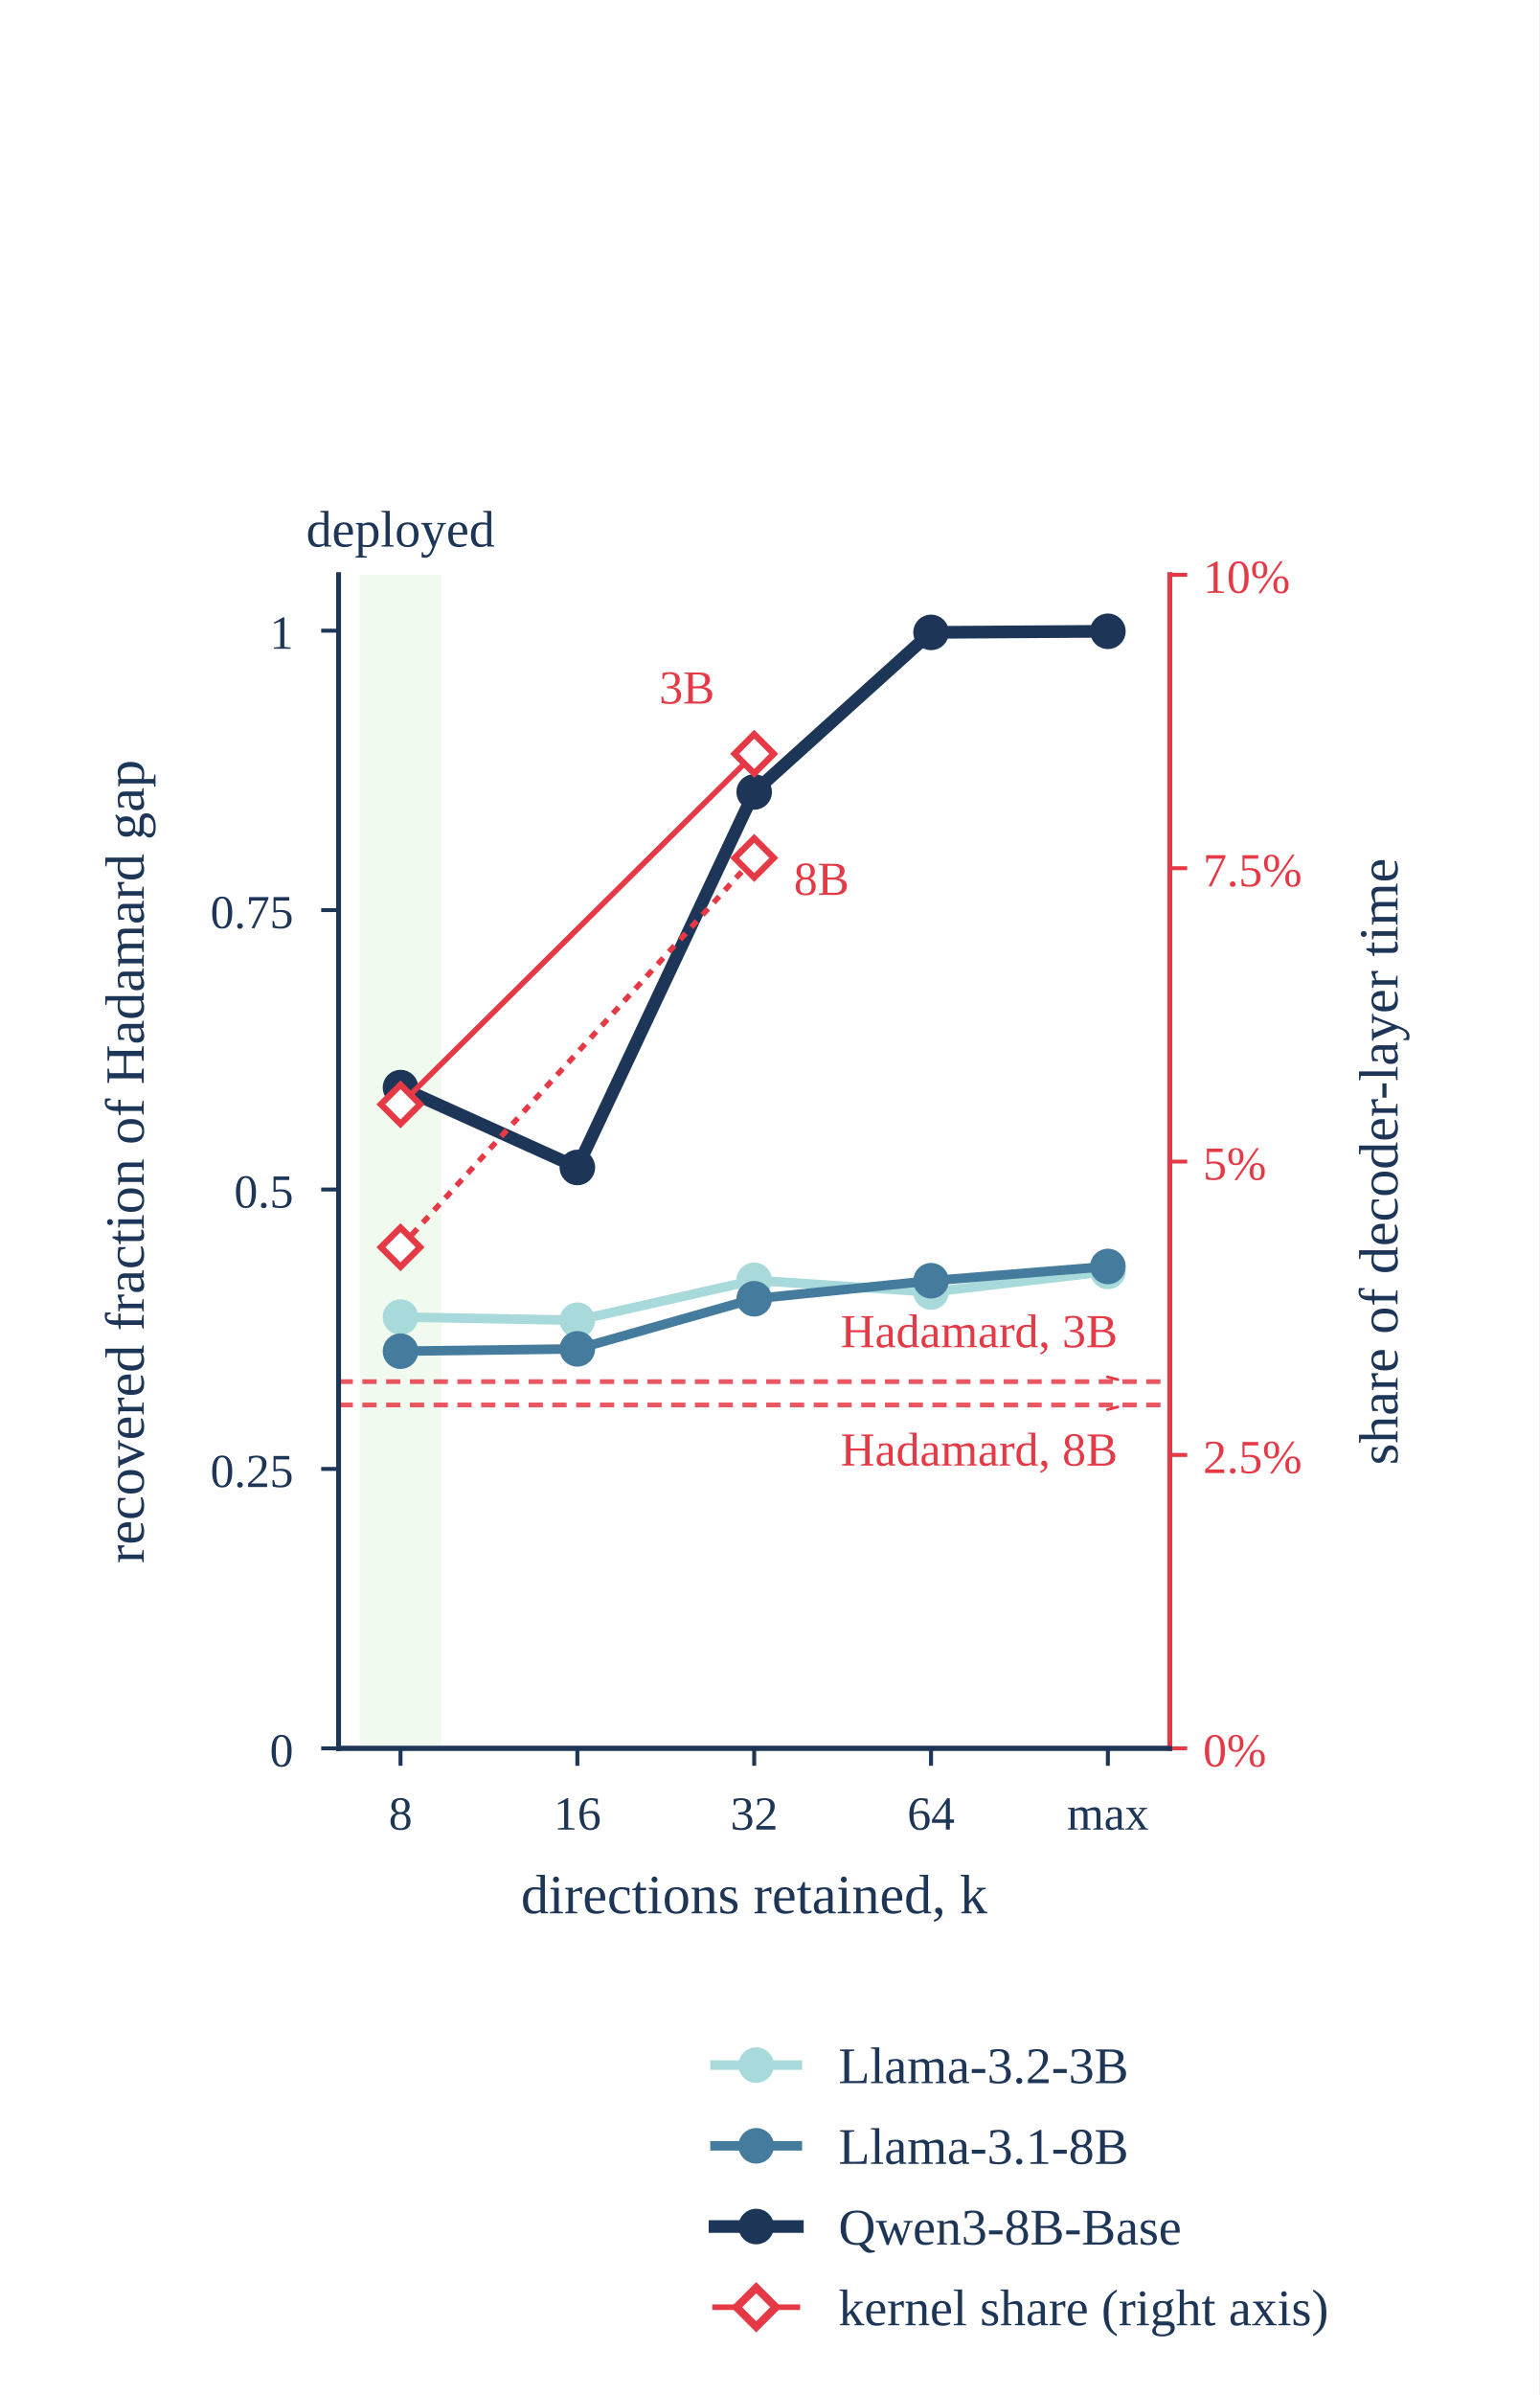
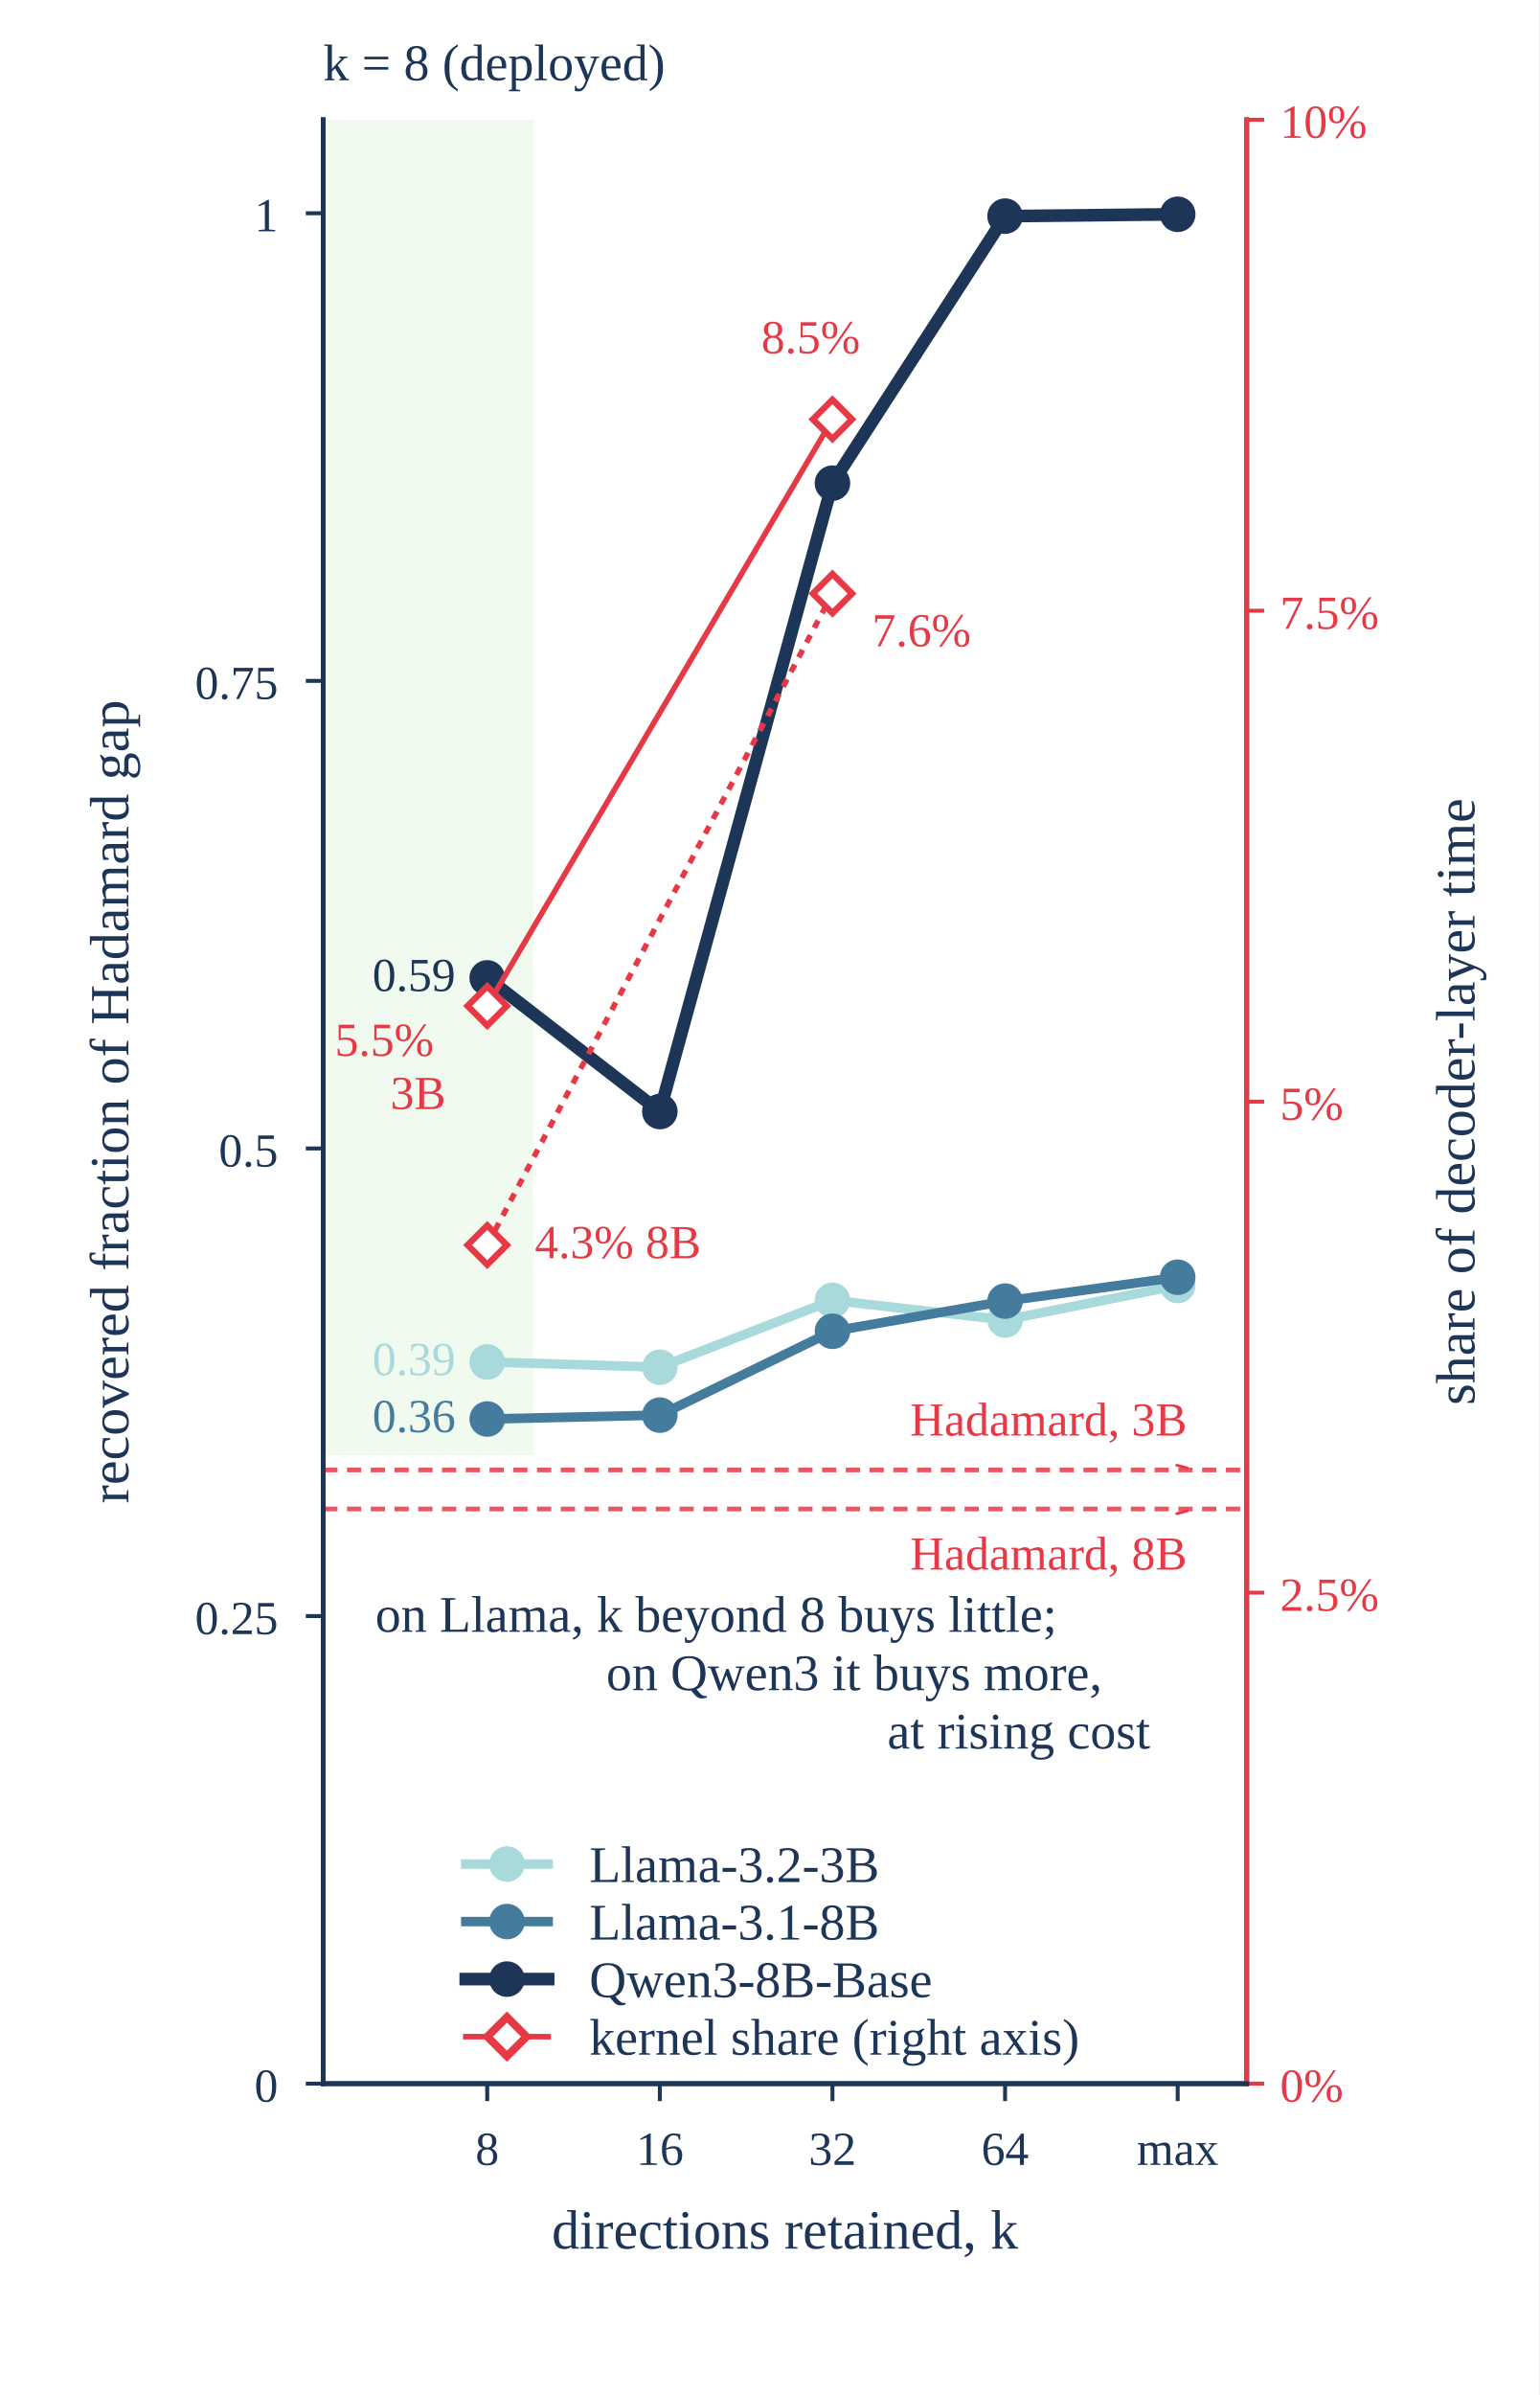
<svg xmlns="http://www.w3.org/2000/svg" xmlns:xlink="http://www.w3.org/1999/xlink" width="194.4pt" height="302.4pt" viewBox="0 0 194.4 302.4" version="1.1">
  <defs>
    <style type="text/css">*{stroke-linejoin: round; stroke-linecap: butt}</style>
  </defs>
  <g id="figure_1">
    <g id="patch_1">
      <path d="M 0 302.4 L 194.4 302.4 L 194.4 0 L 0 0 z " style="fill: #ffffff" />
    </g>
    <g id="axes_1">
      <g id="patch_2">
-         <path d="M 42.768 220.752 L 147.744 220.752 L 147.744 72.576 L 42.768 72.576 z " style="fill: #ffffff" />
+         <path d="M 40.824 263.088 L 157.464 263.088 L 157.464 15.12 L 40.824 15.12 z " style="fill: #ffffff" />
      </g>
      <g id="patch_3">
-         <path d="M 45.448 220.752 L 55.722 220.752 L 55.722 72.576 L 45.448 72.576 z " clip-path="url(#p6638549f50)" style="fill: #f1faee" />
+         <path d="M 40.824 183.738 L 67.422 183.738 L 67.422 15.12 L 40.824 15.12 z " clip-path="url(#p46cd8f56aa)" style="fill: #f1faee" />
      </g>
      <g id="matplotlib.axis_1">
        <g id="xtick_1">
          <g id="line2d_1">
            <defs>
-               <path id="m380a122458" d="M 0 0 L 0 2.2 " style="stroke: #1d3557; stroke-width: 0.5" />
+               <path id="m734a20ac34" d="M 0 0 L 0 2.2 " style="stroke: #1d3557; stroke-width: 0.5" />
            </defs>
            <g>
-               <use xlink:href="#m380a122458" x="50.585" y="220.752" style="fill: #1d3557; stroke: #1d3557; stroke-width: 0.5" />
+               <use xlink:href="#m734a20ac34" x="61.536" y="263.088" style="fill: #1d3557; stroke: #1d3557; stroke-width: 0.5" />
            </g>
          </g>
          <g id="text_1">
-             <text style="font-size: 6px; font-family: 'Times New Roman', 'Liberation Serif', 'DejaVu Serif', serif; text-anchor: middle; fill: #1d3557" x="50.585" y="231.011" transform="rotate(-0 50.58536 231.0111)">8</text>
+             <text style="font-size: 6px; font-family: 'Times New Roman', 'Liberation Serif', 'DejaVu Serif', serif; text-anchor: middle; fill: #1d3557" x="61.536" y="273.347" transform="rotate(-0 61.53578 273.3471)">8</text>
          </g>
        </g>
        <g id="xtick_2">
          <g id="line2d_2">
            <g>
-               <use xlink:href="#m380a122458" x="72.921" y="220.752" style="fill: #1d3557; stroke: #1d3557; stroke-width: 0.5" />
+               <use xlink:href="#m734a20ac34" x="83.338" y="263.088" style="fill: #1d3557; stroke: #1d3557; stroke-width: 0.5" />
            </g>
          </g>
          <g id="text_2">
-             <text style="font-size: 6px; font-family: 'Times New Roman', 'Liberation Serif', 'DejaVu Serif', serif; text-anchor: middle; fill: #1d3557" x="72.921" y="231.011" transform="rotate(-0 72.92068 231.0111)">16</text>
+             <text style="font-size: 6px; font-family: 'Times New Roman', 'Liberation Serif', 'DejaVu Serif', serif; text-anchor: middle; fill: #1d3557" x="83.338" y="273.347" transform="rotate(-0 83.33764 273.3471)">16</text>
          </g>
        </g>
        <g id="xtick_3">
          <g id="line2d_3">
            <g>
-               <use xlink:href="#m380a122458" x="95.256" y="220.752" style="fill: #1d3557; stroke: #1d3557; stroke-width: 0.5" />
+               <use xlink:href="#m734a20ac34" x="105.14" y="263.088" style="fill: #1d3557; stroke: #1d3557; stroke-width: 0.5" />
            </g>
          </g>
          <g id="text_3">
-             <text style="font-size: 6px; font-family: 'Times New Roman', 'Liberation Serif', 'DejaVu Serif', serif; text-anchor: middle; fill: #1d3557" x="95.256" y="231.011" transform="rotate(-0 95.256 231.0111)">32</text>
+             <text style="font-size: 6px; font-family: 'Times New Roman', 'Liberation Serif', 'DejaVu Serif', serif; text-anchor: middle; fill: #1d3557" x="105.14" y="273.347" transform="rotate(-0 105.1395 273.3471)">32</text>
          </g>
        </g>
        <g id="xtick_4">
          <g id="line2d_4">
            <g>
-               <use xlink:href="#m380a122458" x="117.591" y="220.752" style="fill: #1d3557; stroke: #1d3557; stroke-width: 0.5" />
+               <use xlink:href="#m734a20ac34" x="126.941" y="263.088" style="fill: #1d3557; stroke: #1d3557; stroke-width: 0.5" />
            </g>
          </g>
          <g id="text_4">
-             <text style="font-size: 6px; font-family: 'Times New Roman', 'Liberation Serif', 'DejaVu Serif', serif; text-anchor: middle; fill: #1d3557" x="117.591" y="231.011" transform="rotate(-0 117.5913 231.0111)">64</text>
+             <text style="font-size: 6px; font-family: 'Times New Roman', 'Liberation Serif', 'DejaVu Serif', serif; text-anchor: middle; fill: #1d3557" x="126.941" y="273.347" transform="rotate(-0 126.9414 273.3471)">64</text>
          </g>
        </g>
        <g id="xtick_5">
          <g id="line2d_5">
            <g>
-               <use xlink:href="#m380a122458" x="139.927" y="220.752" style="fill: #1d3557; stroke: #1d3557; stroke-width: 0.5" />
+               <use xlink:href="#m734a20ac34" x="148.743" y="263.088" style="fill: #1d3557; stroke: #1d3557; stroke-width: 0.5" />
            </g>
          </g>
          <g id="text_5">
-             <text style="font-size: 6px; font-family: 'Times New Roman', 'Liberation Serif', 'DejaVu Serif', serif; text-anchor: middle; fill: #1d3557" x="139.927" y="231.011" transform="rotate(-0 139.9266 231.0111)">max</text>
+             <text style="font-size: 6px; font-family: 'Times New Roman', 'Liberation Serif', 'DejaVu Serif', serif; text-anchor: middle; fill: #1d3557" x="148.743" y="273.347" transform="rotate(-0 148.7433 273.3471)">max</text>
          </g>
        </g>
        <g id="text_6">
-           <text style="font-size: 7px; font-family: 'Times New Roman', 'Liberation Serif', 'DejaVu Serif', serif; text-anchor: middle; fill: #1d3557" x="95.256" y="241.578" transform="rotate(-0 95.256 241.5778)">directions retained, k</text>
+           <text style="font-size: 7px; font-family: 'Times New Roman', 'Liberation Serif', 'DejaVu Serif', serif; text-anchor: middle; fill: #1d3557" x="99.144" y="283.914" transform="rotate(-0 99.144 283.9138)">directions retained, k</text>
        </g>
      </g>
      <g id="matplotlib.axis_2">
        <g id="ytick_1">
          <g id="line2d_6">
            <defs>
-               <path id="meef5581a29" d="M 0 0 L -2.2 0 " style="stroke: #1d3557; stroke-width: 0.5" />
+               <path id="m1acfdde7ca" d="M 0 0 L -2.2 0 " style="stroke: #1d3557; stroke-width: 0.5" />
            </defs>
            <g>
-               <use xlink:href="#meef5581a29" x="42.768" y="220.752" style="fill: #1d3557; stroke: #1d3557; stroke-width: 0.5" />
+               <use xlink:href="#m1acfdde7ca" x="40.824" y="263.088" style="fill: #1d3557; stroke: #1d3557; stroke-width: 0.5" />
            </g>
          </g>
          <g id="text_7">
-             <text style="font-size: 6px; font-family: 'Times New Roman', 'Liberation Serif', 'DejaVu Serif', serif; text-anchor: end; fill: #1d3557" x="37.068" y="223.032" transform="rotate(-0 37.068 223.0315)">0</text>
+             <text style="font-size: 6px; font-family: 'Times New Roman', 'Liberation Serif', 'DejaVu Serif', serif; text-anchor: end; fill: #1d3557" x="35.124" y="265.368" transform="rotate(-0 35.124 265.3675)">0</text>
          </g>
        </g>
        <g id="ytick_2">
          <g id="line2d_7">
            <g>
-               <use xlink:href="#meef5581a29" x="42.768" y="185.472" style="fill: #1d3557; stroke: #1d3557; stroke-width: 0.5" />
+               <use xlink:href="#m1acfdde7ca" x="40.824" y="204.048" style="fill: #1d3557; stroke: #1d3557; stroke-width: 0.5" />
            </g>
          </g>
          <g id="text_8">
-             <text style="font-size: 6px; font-family: 'Times New Roman', 'Liberation Serif', 'DejaVu Serif', serif; text-anchor: end; fill: #1d3557" x="37.068" y="187.752" transform="rotate(-0 37.068 187.7515)">0.25</text>
+             <text style="font-size: 6px; font-family: 'Times New Roman', 'Liberation Serif', 'DejaVu Serif', serif; text-anchor: end; fill: #1d3557" x="35.124" y="206.328" transform="rotate(-0 35.124 206.3275)">0.25</text>
          </g>
        </g>
        <g id="ytick_3">
          <g id="line2d_8">
            <g>
-               <use xlink:href="#meef5581a29" x="42.768" y="150.192" style="fill: #1d3557; stroke: #1d3557; stroke-width: 0.5" />
+               <use xlink:href="#m1acfdde7ca" x="40.824" y="145.008" style="fill: #1d3557; stroke: #1d3557; stroke-width: 0.5" />
            </g>
          </g>
          <g id="text_9">
-             <text style="font-size: 6px; font-family: 'Times New Roman', 'Liberation Serif', 'DejaVu Serif', serif; text-anchor: end; fill: #1d3557" x="37.068" y="152.472" transform="rotate(-0 37.068 152.4715)">0.5</text>
+             <text style="font-size: 6px; font-family: 'Times New Roman', 'Liberation Serif', 'DejaVu Serif', serif; text-anchor: end; fill: #1d3557" x="35.124" y="147.288" transform="rotate(-0 35.124 147.2875)">0.5</text>
          </g>
        </g>
        <g id="ytick_4">
          <g id="line2d_9">
            <g>
-               <use xlink:href="#meef5581a29" x="42.768" y="114.912" style="fill: #1d3557; stroke: #1d3557; stroke-width: 0.5" />
+               <use xlink:href="#m1acfdde7ca" x="40.824" y="85.968" style="fill: #1d3557; stroke: #1d3557; stroke-width: 0.5" />
            </g>
          </g>
          <g id="text_10">
-             <text style="font-size: 6px; font-family: 'Times New Roman', 'Liberation Serif', 'DejaVu Serif', serif; text-anchor: end; fill: #1d3557" x="37.068" y="117.192" transform="rotate(-0 37.068 117.1915)">0.75</text>
+             <text style="font-size: 6px; font-family: 'Times New Roman', 'Liberation Serif', 'DejaVu Serif', serif; text-anchor: end; fill: #1d3557" x="35.124" y="88.248" transform="rotate(-0 35.124 88.24753)">0.75</text>
          </g>
        </g>
        <g id="ytick_5">
          <g id="line2d_10">
            <g>
-               <use xlink:href="#meef5581a29" x="42.768" y="79.632" style="fill: #1d3557; stroke: #1d3557; stroke-width: 0.5" />
+               <use xlink:href="#m1acfdde7ca" x="40.824" y="26.928" style="fill: #1d3557; stroke: #1d3557; stroke-width: 0.5" />
            </g>
          </g>
          <g id="text_11">
-             <text style="font-size: 6px; font-family: 'Times New Roman', 'Liberation Serif', 'DejaVu Serif', serif; text-anchor: end; fill: #1d3557" x="37.068" y="81.912" transform="rotate(-0 37.068 81.91153)">1</text>
+             <text style="font-size: 6px; font-family: 'Times New Roman', 'Liberation Serif', 'DejaVu Serif', serif; text-anchor: end; fill: #1d3557" x="35.124" y="29.208" transform="rotate(-0 35.124 29.20753)">1</text>
          </g>
        </g>
        <g id="text_12">
-           <text style="font-size: 7px; font-family: 'Times New Roman', 'Liberation Serif', 'DejaVu Serif', serif; text-anchor: middle; fill: #1d3557" x="18.153" y="146.664" transform="rotate(-90 18.15331 146.664)">recovered fraction of Hadamard gap</text>
+           <text style="font-size: 7px; font-family: 'Times New Roman', 'Liberation Serif', 'DejaVu Serif', serif; text-anchor: middle; fill: #1d3557" x="16.209" y="139.104" transform="rotate(-90 16.20931 139.104)">recovered fraction of Hadamard gap</text>
        </g>
      </g>
      <g id="patch_4">
-         <path d="M 42.768 220.752 L 42.768 72.576 " style="fill: none; stroke: #1d3557; stroke-width: 0.6; stroke-linejoin: miter; stroke-linecap: square" />
+         <path d="M 40.824 263.088 L 40.824 15.12 " style="fill: none; stroke: #1d3557; stroke-width: 0.6; stroke-linejoin: miter; stroke-linecap: square" />
      </g>
      <g id="patch_5">
-         <path d="M 147.744 220.752 L 147.744 72.576 " style="fill: none; stroke: #1d3557; stroke-width: 0.6; stroke-linejoin: miter; stroke-linecap: square" />
+         <path d="M 157.464 263.088 L 157.464 15.12 " style="fill: none; stroke: #1d3557; stroke-width: 0.6; stroke-linejoin: miter; stroke-linecap: square" />
      </g>
      <g id="patch_6">
-         <path d="M 42.768 220.752 L 147.744 220.752 " style="fill: none; stroke: #1d3557; stroke-width: 0.6; stroke-linejoin: miter; stroke-linecap: square" />
+         <path d="M 40.824 263.088 L 157.464 263.088 " style="fill: none; stroke: #1d3557; stroke-width: 0.6; stroke-linejoin: miter; stroke-linecap: square" />
      </g>
      <g id="text_13">
-         <text style="font-size: 6.5px; font-family: 'Times New Roman', 'Liberation Serif', 'DejaVu Serif', serif; text-anchor: middle; fill: #1d3557" x="50.585" y="69.015" transform="rotate(-0 50.58536 69.01498)">deployed</text>
+         <text style="font-size: 6.5px; font-family: 'Times New Roman', 'Liberation Serif', 'DejaVu Serif', serif; text-anchor: start; fill: #1d3557" x="40.824" y="10.133" transform="rotate(-0 40.824 10.13338)">k = 8 (deployed)</text>
+       </g>
+       <g id="text_14">
+         <text style="font-size: 6px; font-family: 'Times New Roman', 'Liberation Serif', 'DejaVu Serif', serif; text-anchor: end; fill: #a8dadc" x="57.536" y="173.621" transform="rotate(-0 57.53578 173.6208)">0.39</text>
+       </g>
+       <g id="text_15">
+         <text style="font-size: 6px; font-family: 'Times New Roman', 'Liberation Serif', 'DejaVu Serif', serif; text-anchor: end; fill: #457b9d" x="57.536" y="180.825" transform="rotate(-0 57.53578 180.8246)">0.36</text>
+       </g>
+       <g id="text_16">
+         <text style="font-size: 6px; font-family: 'Times New Roman', 'Liberation Serif', 'DejaVu Serif', serif; text-anchor: end; fill: #1d3557" x="57.536" y="125.128" transform="rotate(-0 57.53578 125.1277)">0.59</text>
+       </g>
+       <g id="text_17">
+         <text style="font-size: 6.5px; font-family: 'Times New Roman', 'Liberation Serif', 'DejaVu Serif', serif; fill: #1d3557" transform="translate(47.39167 206.035)">on Llama, k beyond 8 buys little;</text>
+         <text style="font-size: 6.5px; font-family: 'Times New Roman', 'Liberation Serif', 'DejaVu Serif', serif; fill: #1d3557" transform="translate(76.56347 213.406)">on Qwen3 it buys more,</text>
+         <text style="font-size: 6.5px; font-family: 'Times New Roman', 'Liberation Serif', 'DejaVu Serif', serif; fill: #1d3557" transform="translate(112.0636 220.777)">at rising cost</text>
      </g>
      <g id="line2d_11">
-         <path d="M 50.585 166.301 L 72.921 166.697 L 95.256 161.653 L 117.591 163.134 L 139.927 160.531 " clip-path="url(#p6638549f50)" style="fill: none; stroke: #a8dadc; stroke-width: 1.2; stroke-linecap: square" />
+         <path d="M 61.536 171.965 L 83.338 172.629 L 105.14 164.188 L 126.941 166.666 L 148.743 162.309 " clip-path="url(#p46cd8f56aa)" style="fill: none; stroke: #a8dadc; stroke-width: 1.2; stroke-linecap: square" />
        <defs>
-           <path id="m2073fce7a1" d="M 0 1.75 C 0.464 1.75 0.909 1.566 1.237 1.237 C 1.566 0.909 1.75 0.464 1.75 0 C 1.75 -0.464 1.566 -0.909 1.237 -1.237 C 0.909 -1.566 0.464 -1.75 0 -1.75 C -0.464 -1.75 -0.909 -1.566 -1.237 -1.237 C -1.566 -0.909 -1.75 -0.464 -1.75 0 C -1.75 0.464 -1.566 0.909 -1.237 1.237 C -0.909 1.566 -0.464 1.75 0 1.75 z " style="stroke: #a8dadc" />
+           <path id="m1491bbaca6" d="M 0 1.75 C 0.464 1.75 0.909 1.566 1.237 1.237 C 1.566 0.909 1.75 0.464 1.75 0 C 1.75 -0.464 1.566 -0.909 1.237 -1.237 C 0.909 -1.566 0.464 -1.75 0 -1.75 C -0.464 -1.75 -0.909 -1.566 -1.237 -1.237 C -1.566 -0.909 -1.75 -0.464 -1.75 0 C -1.75 0.464 -1.566 0.909 -1.237 1.237 C -0.909 1.566 -0.464 1.75 0 1.75 z " style="stroke: #a8dadc" />
        </defs>
-         <g clip-path="url(#p6638549f50)">
-           <use xlink:href="#m2073fce7a1" x="50.585" y="166.301" style="fill: #a8dadc; stroke: #a8dadc" />
-           <use xlink:href="#m2073fce7a1" x="72.921" y="166.697" style="fill: #a8dadc; stroke: #a8dadc" />
-           <use xlink:href="#m2073fce7a1" x="95.256" y="161.653" style="fill: #a8dadc; stroke: #a8dadc" />
-           <use xlink:href="#m2073fce7a1" x="117.591" y="163.134" style="fill: #a8dadc; stroke: #a8dadc" />
-           <use xlink:href="#m2073fce7a1" x="139.927" y="160.531" style="fill: #a8dadc; stroke: #a8dadc" />
+         <g clip-path="url(#p46cd8f56aa)">
+           <use xlink:href="#m1491bbaca6" x="61.536" y="171.965" style="fill: #a8dadc; stroke: #a8dadc" />
+           <use xlink:href="#m1491bbaca6" x="83.338" y="172.629" style="fill: #a8dadc; stroke: #a8dadc" />
+           <use xlink:href="#m1491bbaca6" x="105.14" y="164.188" style="fill: #a8dadc; stroke: #a8dadc" />
+           <use xlink:href="#m1491bbaca6" x="126.941" y="166.666" style="fill: #a8dadc; stroke: #a8dadc" />
+           <use xlink:href="#m1491bbaca6" x="148.743" y="162.309" style="fill: #a8dadc; stroke: #a8dadc" />
        </g>
      </g>
      <g id="line2d_12">
-         <path d="M 50.585 170.605 L 72.921 170.312 L 95.256 163.986 L 117.591 161.709 L 139.927 159.908 " clip-path="url(#p6638549f50)" style="fill: none; stroke: #457b9d; stroke-width: 1.2; stroke-linecap: square" />
+         <path d="M 61.536 179.169 L 83.338 178.679 L 105.14 168.091 L 126.941 164.281 L 148.743 161.267 " clip-path="url(#p46cd8f56aa)" style="fill: none; stroke: #457b9d; stroke-width: 1.2; stroke-linecap: square" />
        <defs>
-           <path id="m6aa7a1edb3" d="M 0 1.75 C 0.464 1.75 0.909 1.566 1.237 1.237 C 1.566 0.909 1.75 0.464 1.75 0 C 1.75 -0.464 1.566 -0.909 1.237 -1.237 C 0.909 -1.566 0.464 -1.75 0 -1.75 C -0.464 -1.75 -0.909 -1.566 -1.237 -1.237 C -1.566 -0.909 -1.75 -0.464 -1.75 0 C -1.75 0.464 -1.566 0.909 -1.237 1.237 C -0.909 1.566 -0.464 1.75 0 1.75 z " style="stroke: #457b9d" />
+           <path id="m45833bd3fa" d="M 0 1.75 C 0.464 1.75 0.909 1.566 1.237 1.237 C 1.566 0.909 1.75 0.464 1.75 0 C 1.75 -0.464 1.566 -0.909 1.237 -1.237 C 0.909 -1.566 0.464 -1.75 0 -1.75 C -0.464 -1.75 -0.909 -1.566 -1.237 -1.237 C -1.566 -0.909 -1.75 -0.464 -1.75 0 C -1.75 0.464 -1.566 0.909 -1.237 1.237 C -0.909 1.566 -0.464 1.75 0 1.75 z " style="stroke: #457b9d" />
        </defs>
-         <g clip-path="url(#p6638549f50)">
-           <use xlink:href="#m6aa7a1edb3" x="50.585" y="170.605" style="fill: #457b9d; stroke: #457b9d" />
-           <use xlink:href="#m6aa7a1edb3" x="72.921" y="170.312" style="fill: #457b9d; stroke: #457b9d" />
-           <use xlink:href="#m6aa7a1edb3" x="95.256" y="163.986" style="fill: #457b9d; stroke: #457b9d" />
-           <use xlink:href="#m6aa7a1edb3" x="117.591" y="161.709" style="fill: #457b9d; stroke: #457b9d" />
-           <use xlink:href="#m6aa7a1edb3" x="139.927" y="159.908" style="fill: #457b9d; stroke: #457b9d" />
+         <g clip-path="url(#p46cd8f56aa)">
+           <use xlink:href="#m45833bd3fa" x="61.536" y="179.169" style="fill: #457b9d; stroke: #457b9d" />
+           <use xlink:href="#m45833bd3fa" x="83.338" y="178.679" style="fill: #457b9d; stroke: #457b9d" />
+           <use xlink:href="#m45833bd3fa" x="105.14" y="168.091" style="fill: #457b9d; stroke: #457b9d" />
+           <use xlink:href="#m45833bd3fa" x="126.941" y="164.281" style="fill: #457b9d; stroke: #457b9d" />
+           <use xlink:href="#m45833bd3fa" x="148.743" y="161.267" style="fill: #457b9d; stroke: #457b9d" />
        </g>
      </g>
      <g id="line2d_13">
-         <path d="M 50.585 137.323 L 72.921 147.406 L 95.256 99.996 L 117.591 79.848 L 139.927 79.709 " clip-path="url(#p6638549f50)" style="fill: none; stroke: #1d3557; stroke-width: 1.6; stroke-linecap: square" />
+         <path d="M 61.536 123.472 L 83.338 140.345 L 105.14 61.006 L 126.941 27.29 L 148.743 27.057 " clip-path="url(#p46cd8f56aa)" style="fill: none; stroke: #1d3557; stroke-width: 1.6; stroke-linecap: square" />
        <defs>
-           <path id="mfe469261d6" d="M 0 1.75 C 0.464 1.75 0.909 1.566 1.237 1.237 C 1.566 0.909 1.75 0.464 1.75 0 C 1.75 -0.464 1.566 -0.909 1.237 -1.237 C 0.909 -1.566 0.464 -1.75 0 -1.75 C -0.464 -1.75 -0.909 -1.566 -1.237 -1.237 C -1.566 -0.909 -1.75 -0.464 -1.75 0 C -1.75 0.464 -1.566 0.909 -1.237 1.237 C -0.909 1.566 -0.464 1.75 0 1.75 z " style="stroke: #1d3557" />
+           <path id="m4d1f3eb4ab" d="M 0 1.75 C 0.464 1.75 0.909 1.566 1.237 1.237 C 1.566 0.909 1.75 0.464 1.75 0 C 1.75 -0.464 1.566 -0.909 1.237 -1.237 C 0.909 -1.566 0.464 -1.75 0 -1.75 C -0.464 -1.75 -0.909 -1.566 -1.237 -1.237 C -1.566 -0.909 -1.75 -0.464 -1.75 0 C -1.75 0.464 -1.566 0.909 -1.237 1.237 C -0.909 1.566 -0.464 1.75 0 1.75 z " style="stroke: #1d3557" />
        </defs>
-         <g clip-path="url(#p6638549f50)">
-           <use xlink:href="#mfe469261d6" x="50.585" y="137.323" style="fill: #1d3557; stroke: #1d3557" />
-           <use xlink:href="#mfe469261d6" x="72.921" y="147.406" style="fill: #1d3557; stroke: #1d3557" />
-           <use xlink:href="#mfe469261d6" x="95.256" y="99.996" style="fill: #1d3557; stroke: #1d3557" />
-           <use xlink:href="#mfe469261d6" x="117.591" y="79.848" style="fill: #1d3557; stroke: #1d3557" />
-           <use xlink:href="#mfe469261d6" x="139.927" y="79.709" style="fill: #1d3557; stroke: #1d3557" />
+         <g clip-path="url(#p46cd8f56aa)">
+           <use xlink:href="#m4d1f3eb4ab" x="61.536" y="123.472" style="fill: #1d3557; stroke: #1d3557" />
+           <use xlink:href="#m4d1f3eb4ab" x="83.338" y="140.345" style="fill: #1d3557; stroke: #1d3557" />
+           <use xlink:href="#m4d1f3eb4ab" x="105.14" y="61.006" style="fill: #1d3557; stroke: #1d3557" />
+           <use xlink:href="#m4d1f3eb4ab" x="126.941" y="27.29" style="fill: #1d3557; stroke: #1d3557" />
+           <use xlink:href="#m4d1f3eb4ab" x="148.743" y="27.057" style="fill: #1d3557; stroke: #1d3557" />
+         </g>
+       </g>
+       <g id="legend_1">
+         <g id="line2d_14">
+           <path d="M 58.83 235.357 L 64.03 235.357 L 69.23 235.357 " style="fill: none; stroke: #a8dadc; stroke-width: 1.2; stroke-linecap: square" />
+           <g>
+             <use xlink:href="#m1491bbaca6" x="64.03" y="235.357" style="fill: #a8dadc; stroke: #a8dadc" />
+           </g>
+         </g>
+         <g id="text_18">
+           <text style="font-size: 6.5px; font-family: 'Times New Roman', 'Liberation Serif', 'DejaVu Serif', serif; text-anchor: start; fill: #1d3557" x="74.43" y="237.632" transform="rotate(-0 74.42964 237.6316)">Llama-3.2-3B</text>
+         </g>
+         <g id="line2d_15">
+           <path d="M 58.83 242.622 L 64.03 242.622 L 69.23 242.622 " style="fill: none; stroke: #457b9d; stroke-width: 1.2; stroke-linecap: square" />
+           <g>
+             <use xlink:href="#m45833bd3fa" x="64.03" y="242.622" style="fill: #457b9d; stroke: #457b9d" />
+           </g>
+         </g>
+         <g id="text_19">
+           <text style="font-size: 6.5px; font-family: 'Times New Roman', 'Liberation Serif', 'DejaVu Serif', serif; text-anchor: start; fill: #1d3557" x="74.43" y="244.897" transform="rotate(-0 74.42964 244.8974)">Llama-3.1-8B</text>
+         </g>
+         <g id="line2d_16">
+           <path d="M 58.83 249.888 L 64.03 249.888 L 69.23 249.888 " style="fill: none; stroke: #1d3557; stroke-width: 1.6; stroke-linecap: square" />
+           <g>
+             <use xlink:href="#m4d1f3eb4ab" x="64.03" y="249.888" style="fill: #1d3557; stroke: #1d3557" />
+           </g>
+         </g>
+         <g id="text_20">
+           <text style="font-size: 6.5px; font-family: 'Times New Roman', 'Liberation Serif', 'DejaVu Serif', serif; text-anchor: start; fill: #1d3557" x="74.43" y="252.163" transform="rotate(-0 74.42964 252.1632)">Qwen3-8B-Base</text>
+         </g>
+         <g id="line2d_17">
+           <path d="M 58.83 257.154 L 64.03 257.154 L 69.23 257.154 " style="fill: none; stroke: #e63946; stroke-width: 0.7; stroke-linecap: square" />
+           <defs>
+             <path id="m50425b331f" d="M -0 2.475 L 2.475 0 L 0 -2.475 L -2.475 -0 z " style="stroke: #e63946; stroke-linejoin: miter" />
+           </defs>
+           <g>
+             <use xlink:href="#m50425b331f" x="64.03" y="257.154" style="fill: #ffffff; stroke: #e63946; stroke-linejoin: miter" />
+           </g>
+         </g>
+         <g id="text_21">
+           <text style="font-size: 6.5px; font-family: 'Times New Roman', 'Liberation Serif', 'DejaVu Serif', serif; text-anchor: start; fill: #1d3557" x="74.43" y="259.429" transform="rotate(-0 74.42964 259.4289)">kernel share (right axis)</text>
        </g>
      </g>
    </g>
    <g id="axes_2">
      <g id="matplotlib.axis_3">
        <g id="ytick_6">
-           <g id="line2d_14">
+           <g id="line2d_18">
            <defs>
-               <path id="mce99909a4d" d="M 0 0 L 2.2 0 " style="stroke: #e63946; stroke-width: 0.5" />
+               <path id="mdf57f42493" d="M 0 0 L 2.2 0 " style="stroke: #e63946; stroke-width: 0.5" />
            </defs>
            <g>
-               <use xlink:href="#mce99909a4d" x="147.744" y="220.752" style="fill: #e63946; stroke: #e63946; stroke-width: 0.5" />
-             </g>
-           </g>
-           <g id="text_14">
-             <text style="font-size: 6px; font-family: 'Times New Roman', 'Liberation Serif', 'DejaVu Serif', serif; text-anchor: start; fill: #e63946" x="151.944" y="223.032" transform="rotate(-0 151.944 223.0315)">0%</text>
+               <use xlink:href="#mdf57f42493" x="157.464" y="263.088" style="fill: #e63946; stroke: #e63946; stroke-width: 0.5" />
+             </g>
+           </g>
+           <g id="text_22">
+             <text style="font-size: 6px; font-family: 'Times New Roman', 'Liberation Serif', 'DejaVu Serif', serif; text-anchor: start; fill: #e63946" x="161.664" y="265.368" transform="rotate(-0 161.664 265.3675)">0%</text>
          </g>
        </g>
        <g id="ytick_7">
-           <g id="line2d_15">
-             <g>
-               <use xlink:href="#mce99909a4d" x="147.744" y="183.708" style="fill: #e63946; stroke: #e63946; stroke-width: 0.5" />
-             </g>
-           </g>
-           <g id="text_15">
-             <text style="font-size: 6px; font-family: 'Times New Roman', 'Liberation Serif', 'DejaVu Serif', serif; text-anchor: start; fill: #e63946" x="151.944" y="185.988" transform="rotate(-0 151.944 185.9875)">2.5%</text>
+           <g id="line2d_19">
+             <g>
+               <use xlink:href="#mdf57f42493" x="157.464" y="201.096" style="fill: #e63946; stroke: #e63946; stroke-width: 0.5" />
+             </g>
+           </g>
+           <g id="text_23">
+             <text style="font-size: 6px; font-family: 'Times New Roman', 'Liberation Serif', 'DejaVu Serif', serif; text-anchor: start; fill: #e63946" x="161.664" y="203.376" transform="rotate(-0 161.664 203.3755)">2.5%</text>
          </g>
        </g>
        <g id="ytick_8">
-           <g id="line2d_16">
-             <g>
-               <use xlink:href="#mce99909a4d" x="147.744" y="146.664" style="fill: #e63946; stroke: #e63946; stroke-width: 0.5" />
-             </g>
-           </g>
-           <g id="text_16">
-             <text style="font-size: 6px; font-family: 'Times New Roman', 'Liberation Serif', 'DejaVu Serif', serif; text-anchor: start; fill: #e63946" x="151.944" y="148.944" transform="rotate(-0 151.944 148.9435)">5%</text>
+           <g id="line2d_20">
+             <g>
+               <use xlink:href="#mdf57f42493" x="157.464" y="139.104" style="fill: #e63946; stroke: #e63946; stroke-width: 0.5" />
+             </g>
+           </g>
+           <g id="text_24">
+             <text style="font-size: 6px; font-family: 'Times New Roman', 'Liberation Serif', 'DejaVu Serif', serif; text-anchor: start; fill: #e63946" x="161.664" y="141.384" transform="rotate(-0 161.664 141.3835)">5%</text>
          </g>
        </g>
        <g id="ytick_9">
-           <g id="line2d_17">
-             <g>
-               <use xlink:href="#mce99909a4d" x="147.744" y="109.62" style="fill: #e63946; stroke: #e63946; stroke-width: 0.5" />
-             </g>
-           </g>
-           <g id="text_17">
-             <text style="font-size: 6px; font-family: 'Times New Roman', 'Liberation Serif', 'DejaVu Serif', serif; text-anchor: start; fill: #e63946" x="151.944" y="111.9" transform="rotate(-0 151.944 111.8995)">7.5%</text>
+           <g id="line2d_21">
+             <g>
+               <use xlink:href="#mdf57f42493" x="157.464" y="77.112" style="fill: #e63946; stroke: #e63946; stroke-width: 0.5" />
+             </g>
+           </g>
+           <g id="text_25">
+             <text style="font-size: 6px; font-family: 'Times New Roman', 'Liberation Serif', 'DejaVu Serif', serif; text-anchor: start; fill: #e63946" x="161.664" y="79.392" transform="rotate(-0 161.664 79.39153)">7.5%</text>
          </g>
        </g>
        <g id="ytick_10">
-           <g id="line2d_18">
-             <g>
-               <use xlink:href="#mce99909a4d" x="147.744" y="72.576" style="fill: #e63946; stroke: #e63946; stroke-width: 0.5" />
-             </g>
-           </g>
-           <g id="text_18">
-             <text style="font-size: 6px; font-family: 'Times New Roman', 'Liberation Serif', 'DejaVu Serif', serif; text-anchor: start; fill: #e63946" x="151.944" y="74.856" transform="rotate(-0 151.944 74.85553)">10%</text>
-           </g>
-         </g>
-         <g id="text_19">
-           <text style="font-size: 7px; font-family: 'Times New Roman', 'Liberation Serif', 'DejaVu Serif', serif; text-anchor: middle; fill: #1d3557" x="176.506" y="146.664" transform="rotate(-90 176.5057 146.664)">share of decoder-layer time</text>
-         </g>
-       </g>
-       <g id="line2d_19">
-         <path d="M 42.768 174.448 L 147.744 174.448 " clip-path="url(#p6638549f50)" style="fill: none; stroke-dasharray: 1.8,1.2; stroke-dashoffset: 0; stroke: #e63946; stroke-opacity: 0.85; stroke-width: 0.6" />
-       </g>
-       <g id="line2d_20">
-         <path d="M 42.768 177.392 L 147.744 177.392 " clip-path="url(#p6638549f50)" style="fill: none; stroke-dasharray: 1.8,1.2; stroke-dashoffset: 0; stroke: #e63946; stroke-opacity: 0.85; stroke-width: 0.6" />
+           <g id="line2d_22">
+             <g>
+               <use xlink:href="#mdf57f42493" x="157.464" y="15.12" style="fill: #e63946; stroke: #e63946; stroke-width: 0.5" />
+             </g>
+           </g>
+           <g id="text_26">
+             <text style="font-size: 6px; font-family: 'Times New Roman', 'Liberation Serif', 'DejaVu Serif', serif; text-anchor: start; fill: #e63946" x="161.664" y="17.4" transform="rotate(-0 161.664 17.39953)">10%</text>
+           </g>
+         </g>
+         <g id="text_27">
+           <text style="font-size: 7px; font-family: 'Times New Roman', 'Liberation Serif', 'DejaVu Serif', serif; text-anchor: middle; fill: #1d3557" x="186.226" y="139.104" transform="rotate(-90 186.2257 139.104)">share of decoder-layer time</text>
+         </g>
+       </g>
+       <g id="line2d_23">
+         <path d="M 40.824 185.6 L 157.464 185.6 " clip-path="url(#p46cd8f56aa)" style="fill: none; stroke-dasharray: 1.8,1.2; stroke-dashoffset: 0; stroke: #e63946; stroke-opacity: 0.85; stroke-width: 0.6" />
+       </g>
+       <g id="line2d_24">
+         <path d="M 40.824 190.526 L 157.464 190.526 " clip-path="url(#p46cd8f56aa)" style="fill: none; stroke-dasharray: 1.8,1.2; stroke-dashoffset: 0; stroke: #e63946; stroke-opacity: 0.85; stroke-width: 0.6" />
      </g>
      <g id="patch_7">
-         <path d="M 42.768 220.752 L 42.768 72.576 " style="fill: none; stroke: #1d3557; stroke-width: 0.6; stroke-linejoin: miter; stroke-linecap: square" />
+         <path d="M 40.824 263.088 L 40.824 15.12 " style="fill: none; stroke: #1d3557; stroke-width: 0.6; stroke-linejoin: miter; stroke-linecap: square" />
      </g>
      <g id="patch_8">
-         <path d="M 147.744 220.752 L 147.744 72.576 " style="fill: none; stroke: #e63946; stroke-width: 0.6; stroke-linejoin: miter; stroke-linecap: square" />
+         <path d="M 157.464 263.088 L 157.464 15.12 " style="fill: none; stroke: #e63946; stroke-width: 0.6; stroke-linejoin: miter; stroke-linecap: square" />
      </g>
      <g id="patch_9">
-         <path d="M 42.768 220.752 L 147.744 220.752 " style="fill: none; stroke: #1d3557; stroke-width: 0.6; stroke-linejoin: miter; stroke-linecap: square" />
-       </g>
-       <g id="line2d_21">
-         <path d="M 50.585 139.439 L 95.256 95.178 " clip-path="url(#p6638549f50)" style="fill: none; stroke: #e63946; stroke-width: 0.7; stroke-linecap: square" />
+         <path d="M 40.824 263.088 L 157.464 263.088 " style="fill: none; stroke: #1d3557; stroke-width: 0.6; stroke-linejoin: miter; stroke-linecap: square" />
+       </g>
+       <g id="line2d_25">
+         <path d="M 61.536 127.014 L 105.14 52.943 " clip-path="url(#p46cd8f56aa)" style="fill: none; stroke: #e63946; stroke-width: 0.7; stroke-linecap: square" />
        <defs>
-           <path id="mf7ea26e44d" d="M -0 2.475 L 2.475 0 L 0 -2.475 L -2.475 -0 z " style="stroke: #e63946; stroke-width: 0.8; stroke-linejoin: miter" />
+           <path id="mea9434001a" d="M -0 2.475 L 2.475 0 L 0 -2.475 L -2.475 -0 z " style="stroke: #e63946; stroke-width: 0.8; stroke-linejoin: miter" />
        </defs>
-         <g clip-path="url(#p6638549f50)">
-           <use xlink:href="#mf7ea26e44d" x="50.585" y="139.439" style="fill: #ffffff; stroke: #e63946; stroke-width: 0.8; stroke-linejoin: miter" />
-           <use xlink:href="#mf7ea26e44d" x="95.256" y="95.178" style="fill: #ffffff; stroke: #e63946; stroke-width: 0.8; stroke-linejoin: miter" />
-         </g>
-       </g>
-       <g id="text_20">
-         <text style="font-size: 6px; font-family: 'Times New Roman', 'Liberation Serif', 'DejaVu Serif', serif; text-anchor: start; fill: #e63946" x="83.256" y="88.833" transform="rotate(-0 83.256 88.83316)">3B</text>
+         <g clip-path="url(#p46cd8f56aa)">
+           <use xlink:href="#mea9434001a" x="61.536" y="127.014" style="fill: #ffffff; stroke: #e63946; stroke-width: 0.8; stroke-linejoin: miter" />
+           <use xlink:href="#mea9434001a" x="105.14" y="52.943" style="fill: #ffffff; stroke: #e63946; stroke-width: 0.8; stroke-linejoin: miter" />
+         </g>
+       </g>
+       <g id="text_28">
+         <text style="font-size: 6px; font-family: 'Times New Roman', 'Liberation Serif', 'DejaVu Serif', serif; fill: #e63946" transform="translate(42.29296 133.3099)">5.5%</text>
+         <text style="font-size: 6px; font-family: 'Times New Roman', 'Liberation Serif', 'DejaVu Serif', serif; fill: #e63946" transform="translate(49.30921 140.0286)">3B</text>
+       </g>
+       <g id="text_29">
+         <text style="font-size: 6px; font-family: 'Times New Roman', 'Liberation Serif', 'DejaVu Serif', serif; text-anchor: start; fill: #e63946" x="96.14" y="44.599" transform="rotate(-0 96.13951 44.59861)">8.5%</text>
      </g>
      <g id="patch_10">
-         <path d="M 139.87 173.854 Q 140.53 174.025 141.19 174.196 " style="fill: none; stroke: #e63946; stroke-width: 0.35; stroke-linecap: round" />
-       </g>
-       <g id="text_21">
-         <text style="font-size: 6px; font-family: 'Times New Roman', 'Liberation Serif', 'DejaVu Serif', serif; text-anchor: end; fill: #e63946" x="141.16" y="170.104" transform="rotate(-0 141.1602 170.1037)">Hadamard, 3B</text>
-       </g>
-       <g id="line2d_22">
-         <path d="M 50.585 157.48 L 95.256 108.326 " clip-path="url(#p6638549f50)" style="fill: none; stroke-dasharray: 1.05,1.05; stroke-dashoffset: 0; stroke: #e63946; stroke-width: 0.7" />
-         <g clip-path="url(#p6638549f50)">
-           <use xlink:href="#mf7ea26e44d" x="50.585" y="157.48" style="fill: #ffffff; stroke: #e63946; stroke-width: 0.8; stroke-linejoin: miter" />
-           <use xlink:href="#mf7ea26e44d" x="95.256" y="108.326" style="fill: #ffffff; stroke: #e63946; stroke-width: 0.8; stroke-linejoin: miter" />
-         </g>
-       </g>
-       <g id="text_22">
-         <text style="font-size: 6px; font-family: 'Times New Roman', 'Liberation Serif', 'DejaVu Serif', serif; text-anchor: start; fill: #e63946" x="100.256" y="112.982" transform="rotate(-0 100.256 112.9819)">8B</text>
+         <path d="M 148.633 185.006 Q 149.293 185.177 149.953 185.348 " style="fill: none; stroke: #e63946; stroke-width: 0.35; stroke-linecap: round" />
+       </g>
+       <g id="text_30">
+         <text style="font-size: 6px; font-family: 'Times New Roman', 'Liberation Serif', 'DejaVu Serif', serif; text-anchor: end; fill: #e63946" x="149.923" y="181.255" transform="rotate(-0 149.9234 181.2554)">Hadamard, 3B</text>
+       </g>
+       <g id="line2d_26">
+         <path d="M 61.536 157.204 L 105.14 74.947 " clip-path="url(#p46cd8f56aa)" style="fill: none; stroke-dasharray: 1.05,1.05; stroke-dashoffset: 0; stroke: #e63946; stroke-width: 0.7" />
+         <g clip-path="url(#p46cd8f56aa)">
+           <use xlink:href="#mea9434001a" x="61.536" y="157.204" style="fill: #ffffff; stroke: #e63946; stroke-width: 0.8; stroke-linejoin: miter" />
+           <use xlink:href="#mea9434001a" x="105.14" y="74.947" style="fill: #ffffff; stroke: #e63946; stroke-width: 0.8; stroke-linejoin: miter" />
+         </g>
+       </g>
+       <g id="text_31">
+         <text style="font-size: 6px; font-family: 'Times New Roman', 'Liberation Serif', 'DejaVu Serif', serif; text-anchor: start; fill: #e63946" x="67.536" y="158.86" transform="rotate(-0 67.53578 158.8599)">4.3% 8B</text>
+       </g>
+       <g id="text_32">
+         <text style="font-size: 6px; font-family: 'Times New Roman', 'Liberation Serif', 'DejaVu Serif', serif; text-anchor: start; fill: #e63946" x="110.14" y="81.603" transform="rotate(-0 110.1395 81.60257)">7.6%</text>
      </g>
      <g id="patch_11">
-         <path d="M 139.87 177.986 Q 140.53 177.815 141.19 177.644 " style="fill: none; stroke: #e63946; stroke-width: 0.35; stroke-linecap: round" />
-       </g>
-       <g id="text_23">
-         <text style="font-size: 6px; font-family: 'Times New Roman', 'Liberation Serif', 'DejaVu Serif', serif; text-anchor: end; fill: #e63946" x="141.16" y="185.047" transform="rotate(-0 141.1602 185.0475)">Hadamard, 8B</text>
-       </g>
-     </g>
-     <g id="legend_1">
-       <g id="line2d_23">
-         <path d="M 90.307 260.746 L 95.507 260.746 L 100.707 260.746 " style="fill: none; stroke: #a8dadc; stroke-width: 1.2; stroke-linecap: square" />
-         <g>
-           <use xlink:href="#m2073fce7a1" x="95.507" y="260.746" style="fill: #a8dadc; stroke: #a8dadc" />
-         </g>
-       </g>
-       <g id="text_24">
-         <text style="font-size: 6.5px; font-family: 'Times New Roman', 'Liberation Serif', 'DejaVu Serif', serif; text-anchor: start; fill: #1d3557" x="105.907" y="263.021" transform="rotate(-0 105.9074 263.0214)">Llama-3.2-3B</text>
-       </g>
-       <g id="line2d_24">
-         <path d="M 90.307 270.937 L 95.507 270.937 L 100.707 270.937 " style="fill: none; stroke: #457b9d; stroke-width: 1.2; stroke-linecap: square" />
-         <g>
-           <use xlink:href="#m6aa7a1edb3" x="95.507" y="270.937" style="fill: #457b9d; stroke: #457b9d" />
-         </g>
-       </g>
-       <g id="text_25">
-         <text style="font-size: 6.5px; font-family: 'Times New Roman', 'Liberation Serif', 'DejaVu Serif', serif; text-anchor: start; fill: #1d3557" x="105.907" y="273.212" transform="rotate(-0 105.9074 273.2122)">Llama-3.1-8B</text>
-       </g>
-       <g id="line2d_25">
-         <path d="M 90.307 281.128 L 95.507 281.128 L 100.707 281.128 " style="fill: none; stroke: #1d3557; stroke-width: 1.6; stroke-linecap: square" />
-         <g>
-           <use xlink:href="#mfe469261d6" x="95.507" y="281.128" style="fill: #1d3557; stroke: #1d3557" />
-         </g>
-       </g>
-       <g id="text_26">
-         <text style="font-size: 6.5px; font-family: 'Times New Roman', 'Liberation Serif', 'DejaVu Serif', serif; text-anchor: start; fill: #1d3557" x="105.907" y="283.403" transform="rotate(-0 105.9074 283.403)">Qwen3-8B-Base</text>
-       </g>
-       <g id="line2d_26">
-         <path d="M 90.307 291.319 L 95.507 291.319 L 100.707 291.319 " style="fill: none; stroke: #e63946; stroke-width: 0.7; stroke-linecap: square" />
-         <defs>
-           <path id="m3059730837" d="M -0 2.475 L 2.475 0 L 0 -2.475 L -2.475 -0 z " style="stroke: #e63946; stroke-linejoin: miter" />
-         </defs>
-         <g>
-           <use xlink:href="#m3059730837" x="95.507" y="291.319" style="fill: #ffffff; stroke: #e63946; stroke-linejoin: miter" />
-         </g>
-       </g>
-       <g id="text_27">
-         <text style="font-size: 6.5px; font-family: 'Times New Roman', 'Liberation Serif', 'DejaVu Serif', serif; text-anchor: start; fill: #1d3557" x="105.907" y="293.594" transform="rotate(-0 105.9074 293.5938)">kernel share (right axis)</text>
+         <path d="M 148.633 191.12 Q 149.293 190.949 149.953 190.778 " style="fill: none; stroke: #e63946; stroke-width: 0.35; stroke-linecap: round" />
+       </g>
+       <g id="text_33">
+         <text style="font-size: 6px; font-family: 'Times New Roman', 'Liberation Serif', 'DejaVu Serif', serif; text-anchor: end; fill: #e63946" x="149.923" y="198.182" transform="rotate(-0 149.9234 198.1817)">Hadamard, 8B</text>
      </g>
    </g>
  </g>
  <defs>
-     <clipPath id="p6638549f50">
-       <rect x="42.768" y="72.576" width="104.976" height="148.176" />
+     <clipPath id="p46cd8f56aa">
+       <rect x="40.824" y="15.12" width="116.64" height="247.968" />
    </clipPath>
  </defs>
</svg>
